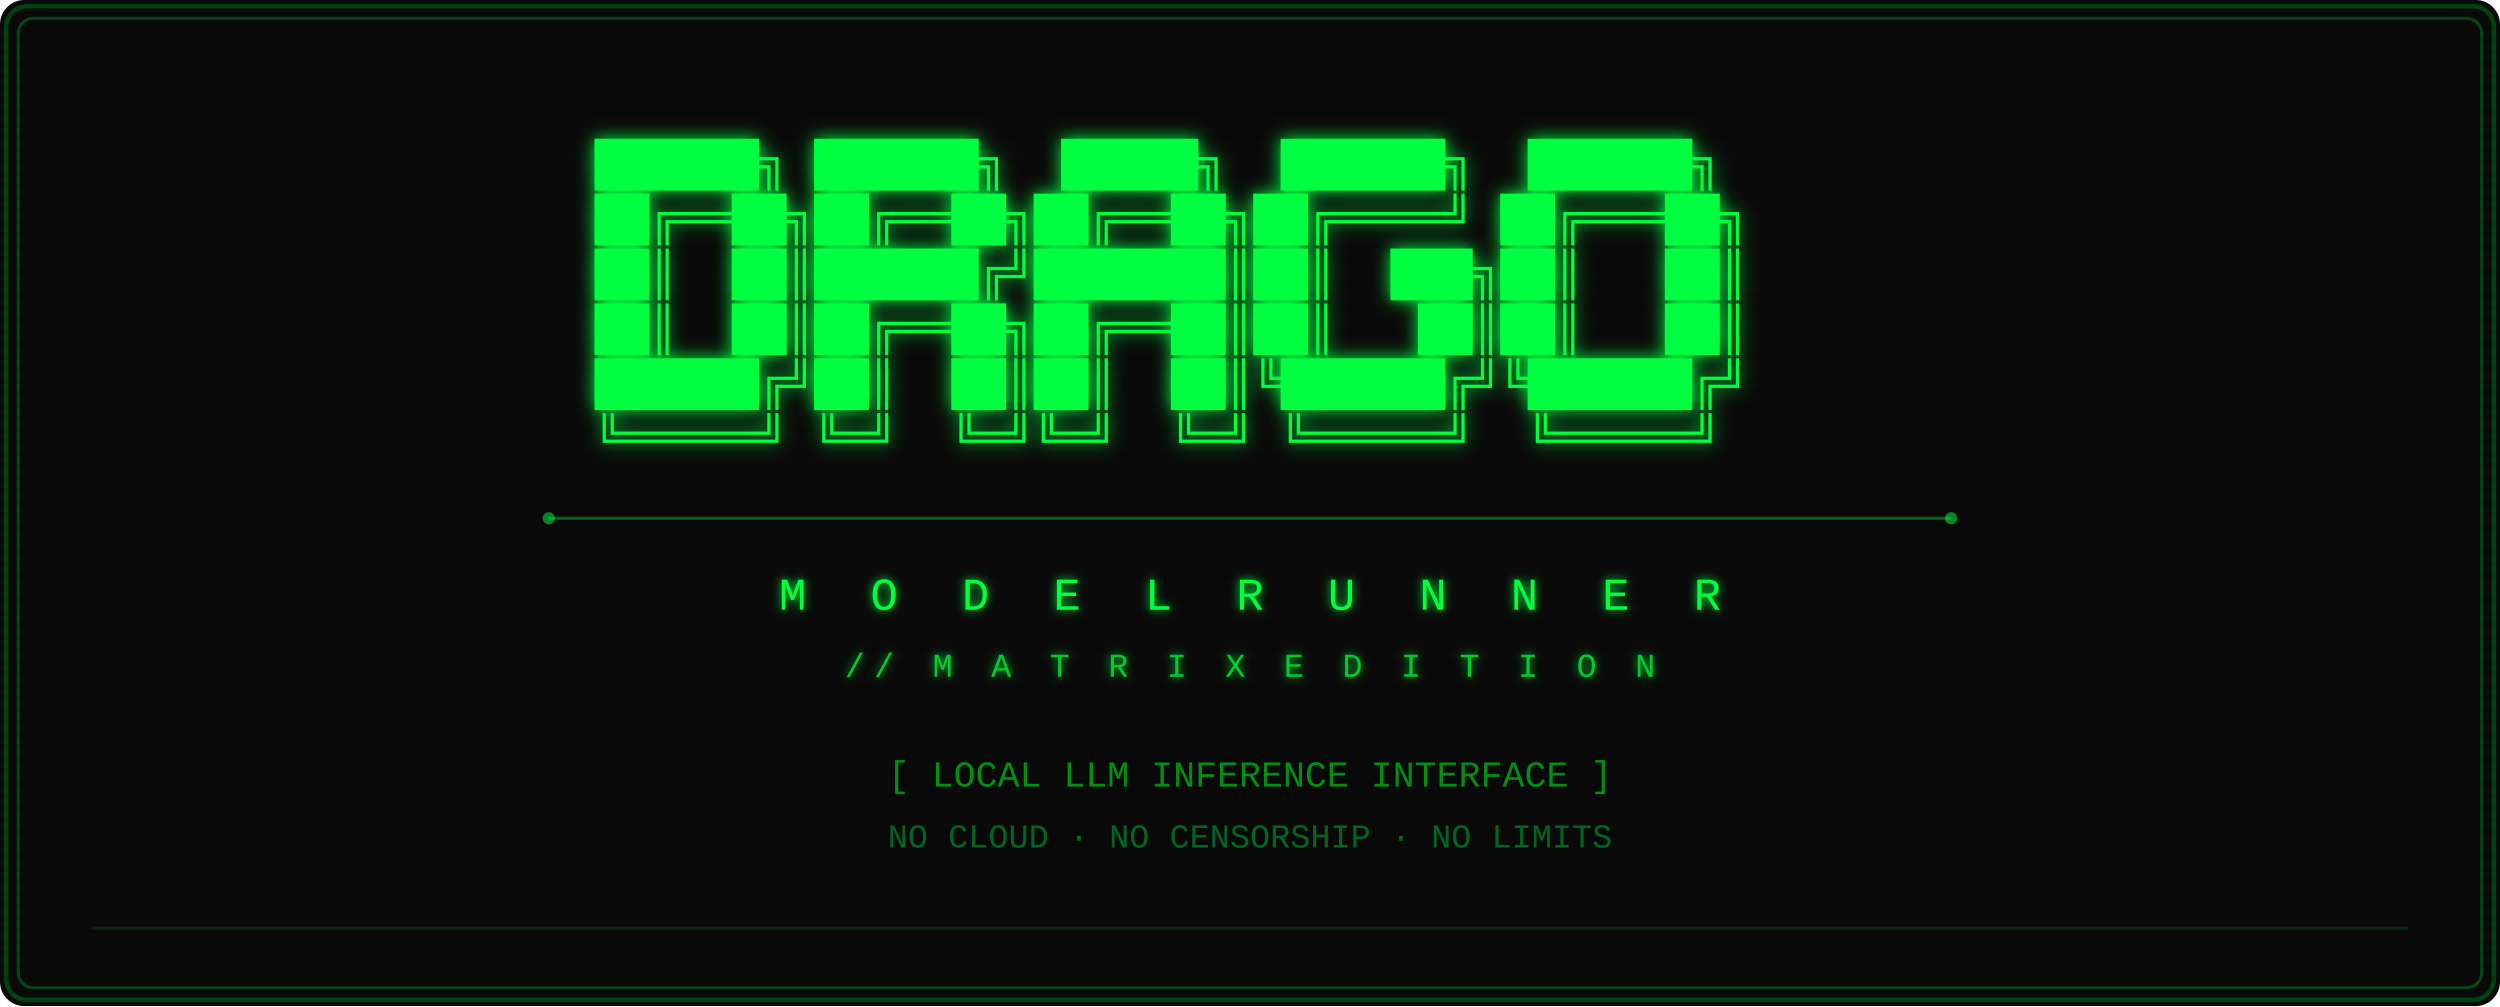
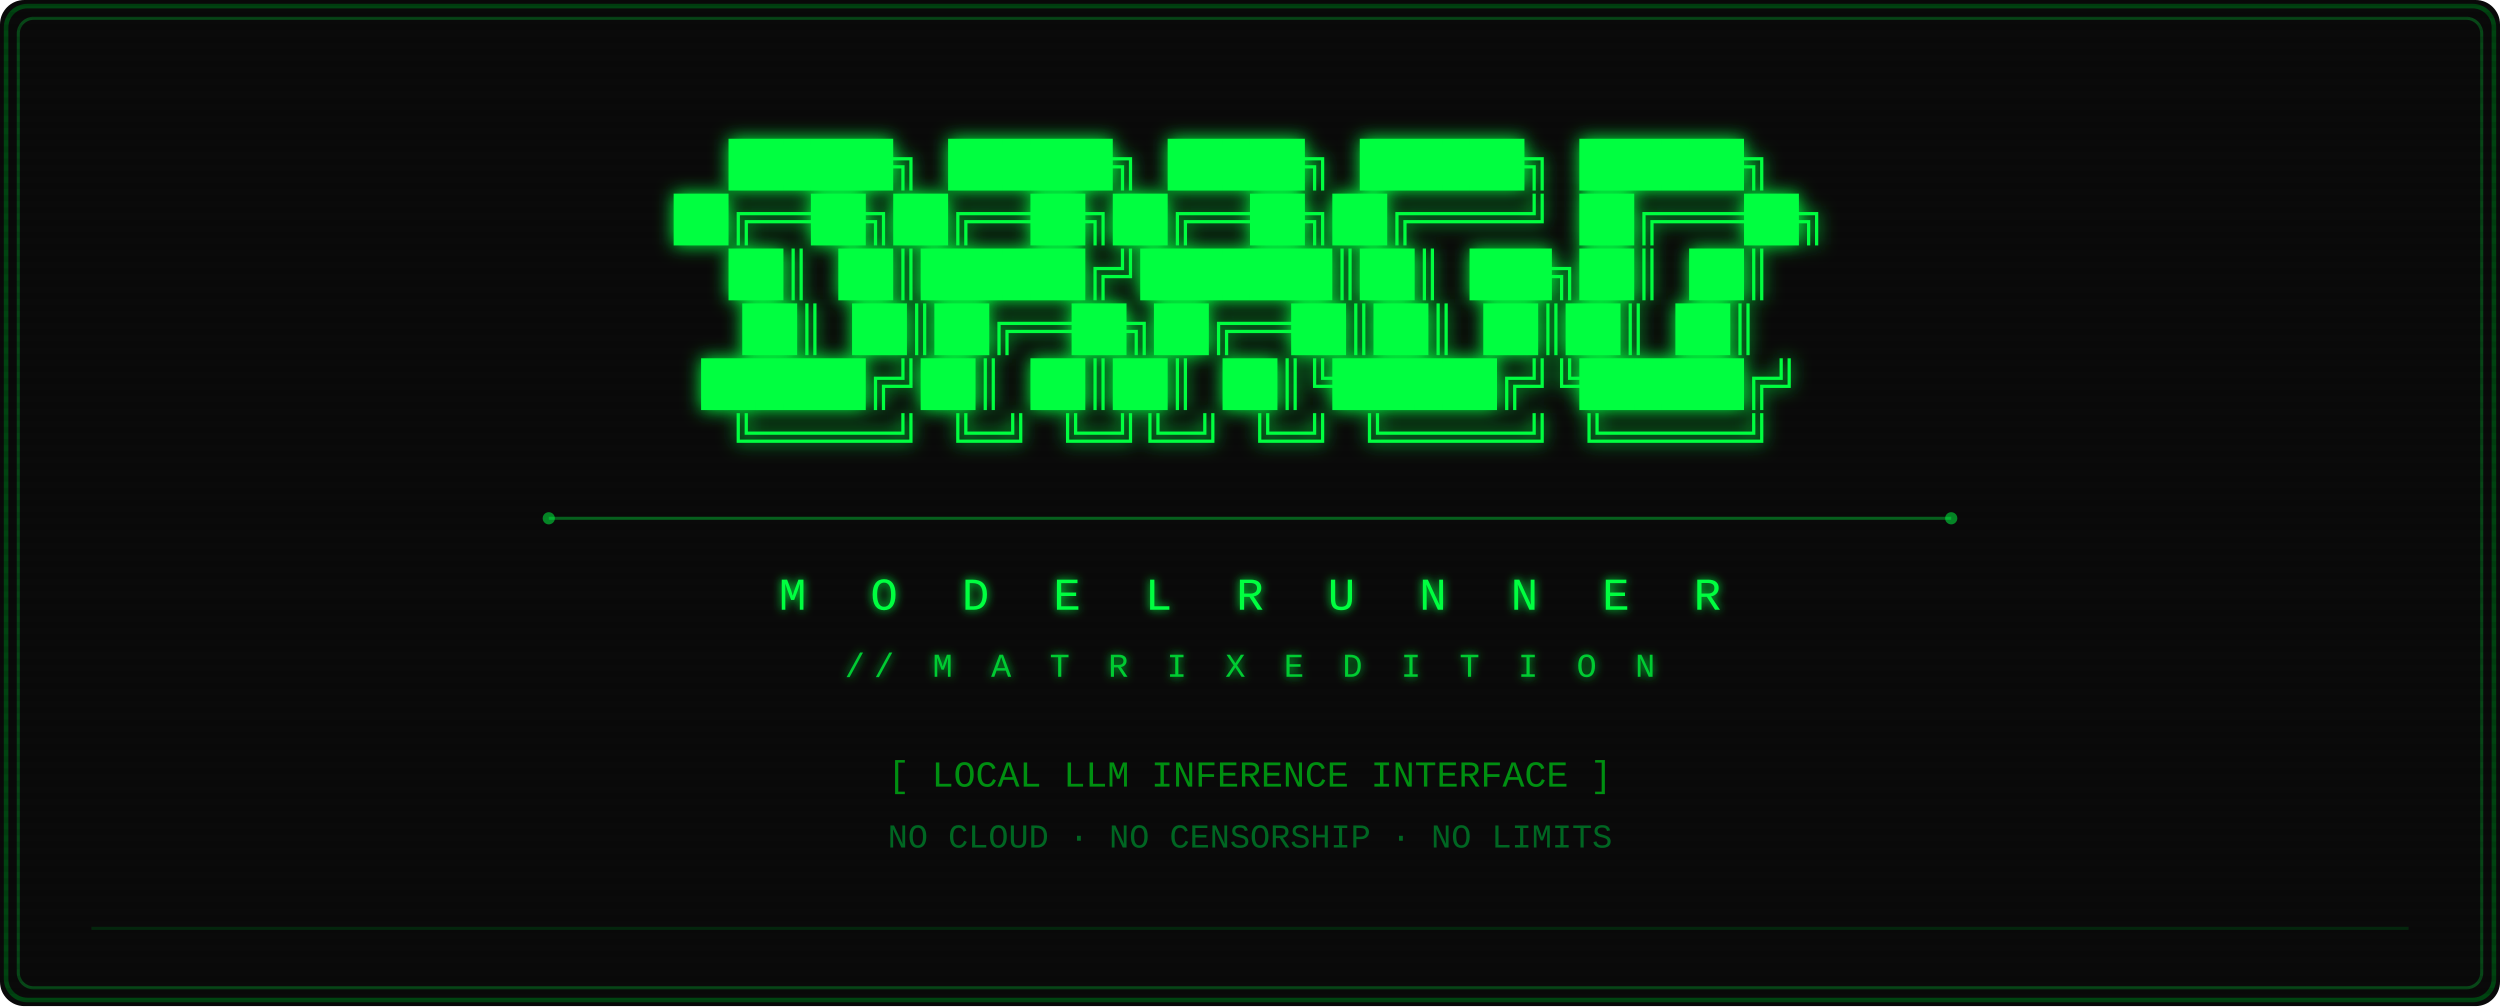
<svg xmlns="http://www.w3.org/2000/svg" width="820" height="330" viewBox="0 0 820 330">
  <defs>
    <filter id="glow">
      <feGaussianBlur stdDeviation="1.5" result="blur" />
      <feMerge>
        <feMergeNode in="blur" />
        <feMergeNode in="SourceGraphic" />
      </feMerge>
    </filter>
    <filter id="glow-lg">
      <feGaussianBlur stdDeviation="3" result="blur" />
      <feMerge>
        <feMergeNode in="blur" />
        <feMergeNode in="SourceGraphic" />
      </feMerge>
    </filter>
  </defs>
  <rect width="820" height="330" rx="8" fill="#0a0a0a" />
  <rect x="2" y="2" width="816" height="326" rx="7" fill="none" stroke="#004411" stroke-width="1.5" />
  <rect x="6" y="6" width="808" height="318" rx="5" fill="none" stroke="#00ff41" stroke-width="1" opacity="0.25" />
  <pattern id="sc" patternUnits="userSpaceOnUse" width="4" height="4">
    <rect width="4" height="2" fill="#000" opacity="0.1" />
  </pattern>
  <rect width="820" height="330" rx="8" fill="url(#sc)" />
-   <g filter="url(#glow-lg)" xml:space="preserve">
-     <text x="195" y="58" font-family="Consolas,'Courier New',monospace" font-size="15" fill="#00ff41">██████╗ ██████╗  █████╗  ██████╗  ██████╗ </text>
-     <text x="195" y="76" font-family="Consolas,'Courier New',monospace" font-size="15" fill="#00ff41">██╔══██╗██╔══██╗██╔══██╗██╔════╝ ██╔═══██╗</text>
-     <text x="195" y="94" font-family="Consolas,'Courier New',monospace" font-size="15" fill="#00ff41">██║  ██║██████╔╝███████║██║  ███╗██║   ██║</text>
-     <text x="195" y="112" font-family="Consolas,'Courier New',monospace" font-size="15" fill="#00ff41">██║  ██║██╔══██╗██╔══██║██║   ██║██║   ██║</text>
-     <text x="195" y="130" font-family="Consolas,'Courier New',monospace" font-size="15" fill="#00ff41">██████╔╝██║  ██║██║  ██║╚██████╔╝╚██████╔╝</text>
-     <text x="195" y="148" font-family="Consolas,'Courier New',monospace" font-size="15" fill="#00ff41">╚═════╝ ╚═╝  ╚═╝╚═╝  ╚═╝ ╚═════╝  ╚═════╝ </text>
+   <g filter="url(#glow-lg)">
+     <text x="410" y="58" text-anchor="middle" font-family="'Courier New','Liberation Mono','DejaVu Sans Mono',Consolas,monospace" font-size="15" fill="#00ff41" textLength="430" lengthAdjust="spacingAndGlyphs">██████╗ ██████╗  █████╗  ██████╗  ██████╗ </text>
+     <text x="410" y="76" text-anchor="middle" font-family="'Courier New','Liberation Mono','DejaVu Sans Mono',Consolas,monospace" font-size="15" fill="#00ff41" textLength="430" lengthAdjust="spacingAndGlyphs">██╔══██╗██╔══██╗██╔══██╗██╔════╝ ██╔═══██╗</text>
+     <text x="410" y="94" text-anchor="middle" font-family="'Courier New','Liberation Mono','DejaVu Sans Mono',Consolas,monospace" font-size="15" fill="#00ff41" textLength="430" lengthAdjust="spacingAndGlyphs">██║  ██║██████╔╝███████║██║  ███╗██║   ██║</text>
+     <text x="410" y="112" text-anchor="middle" font-family="'Courier New','Liberation Mono','DejaVu Sans Mono',Consolas,monospace" font-size="15" fill="#00ff41" textLength="430" lengthAdjust="spacingAndGlyphs">██║  ██║██╔══██╗██╔══██║██║   ██║██║   ██║</text>
+     <text x="410" y="130" text-anchor="middle" font-family="'Courier New','Liberation Mono','DejaVu Sans Mono',Consolas,monospace" font-size="15" fill="#00ff41" textLength="430" lengthAdjust="spacingAndGlyphs">██████╔╝██║  ██║██║  ██║╚██████╔╝╚██████╔╝</text>
+     <text x="410" y="148" text-anchor="middle" font-family="'Courier New','Liberation Mono','DejaVu Sans Mono',Consolas,monospace" font-size="15" fill="#00ff41" textLength="430" lengthAdjust="spacingAndGlyphs">╚═════╝ ╚═╝  ╚═╝╚═╝  ╚═╝ ╚═════╝  ╚═════╝ </text>
  </g>
  <line x1="180" y1="170" x2="640" y2="170" stroke="#00ff41" stroke-width="1" opacity="0.35" />
  <circle cx="180" cy="170" r="2" fill="#00ff41" opacity="0.5" />
  <circle cx="640" cy="170" r="2" fill="#00ff41" opacity="0.5" />
  <g filter="url(#glow)">
-     <text x="410" y="200" text-anchor="middle" font-family="Consolas,'Courier New',monospace" font-size="15" fill="#00ff41" letter-spacing="6">M O D E L   R U N N E R</text>
-     <text x="410" y="222" text-anchor="middle" font-family="Consolas,'Courier New',monospace" font-size="11" fill="#00cc33" letter-spacing="3">// M A T R I X   E D I T I O N</text>
+     <text x="410" y="200" text-anchor="middle" font-family="'Courier New','Liberation Mono','DejaVu Sans Mono',Consolas,monospace" font-size="15" fill="#00ff41" letter-spacing="6">M O D E L   R U N N E R</text>
+     <text x="410" y="222" text-anchor="middle" font-family="'Courier New','Liberation Mono','DejaVu Sans Mono',Consolas,monospace" font-size="11" fill="#00cc33" letter-spacing="3">// M A T R I X   E D I T I O N</text>
  </g>
-   <text x="410" y="258" text-anchor="middle" font-family="Consolas,'Courier New',monospace" font-size="12" fill="#008f11">[ LOCAL LLM INFERENCE INTERFACE ]</text>
-   <text x="410" y="278" text-anchor="middle" font-family="Consolas,'Courier New',monospace" font-size="11" fill="#006622">NO CLOUD  ·  NO CENSORSHIP  ·  NO LIMITS</text>
+   <text x="410" y="258" text-anchor="middle" font-family="'Courier New','Liberation Mono','DejaVu Sans Mono',Consolas,monospace" font-size="12" fill="#008f11">[ LOCAL LLM INFERENCE INTERFACE ]</text>
+   <text x="410" y="278" text-anchor="middle" font-family="'Courier New','Liberation Mono','DejaVu Sans Mono',Consolas,monospace" font-size="11" fill="#006622">NO CLOUD  ·  NO CENSORSHIP  ·  NO LIMITS</text>
  <rect x="30" y="304" width="760" height="1" fill="#004411" opacity="0.5" />
</svg>
